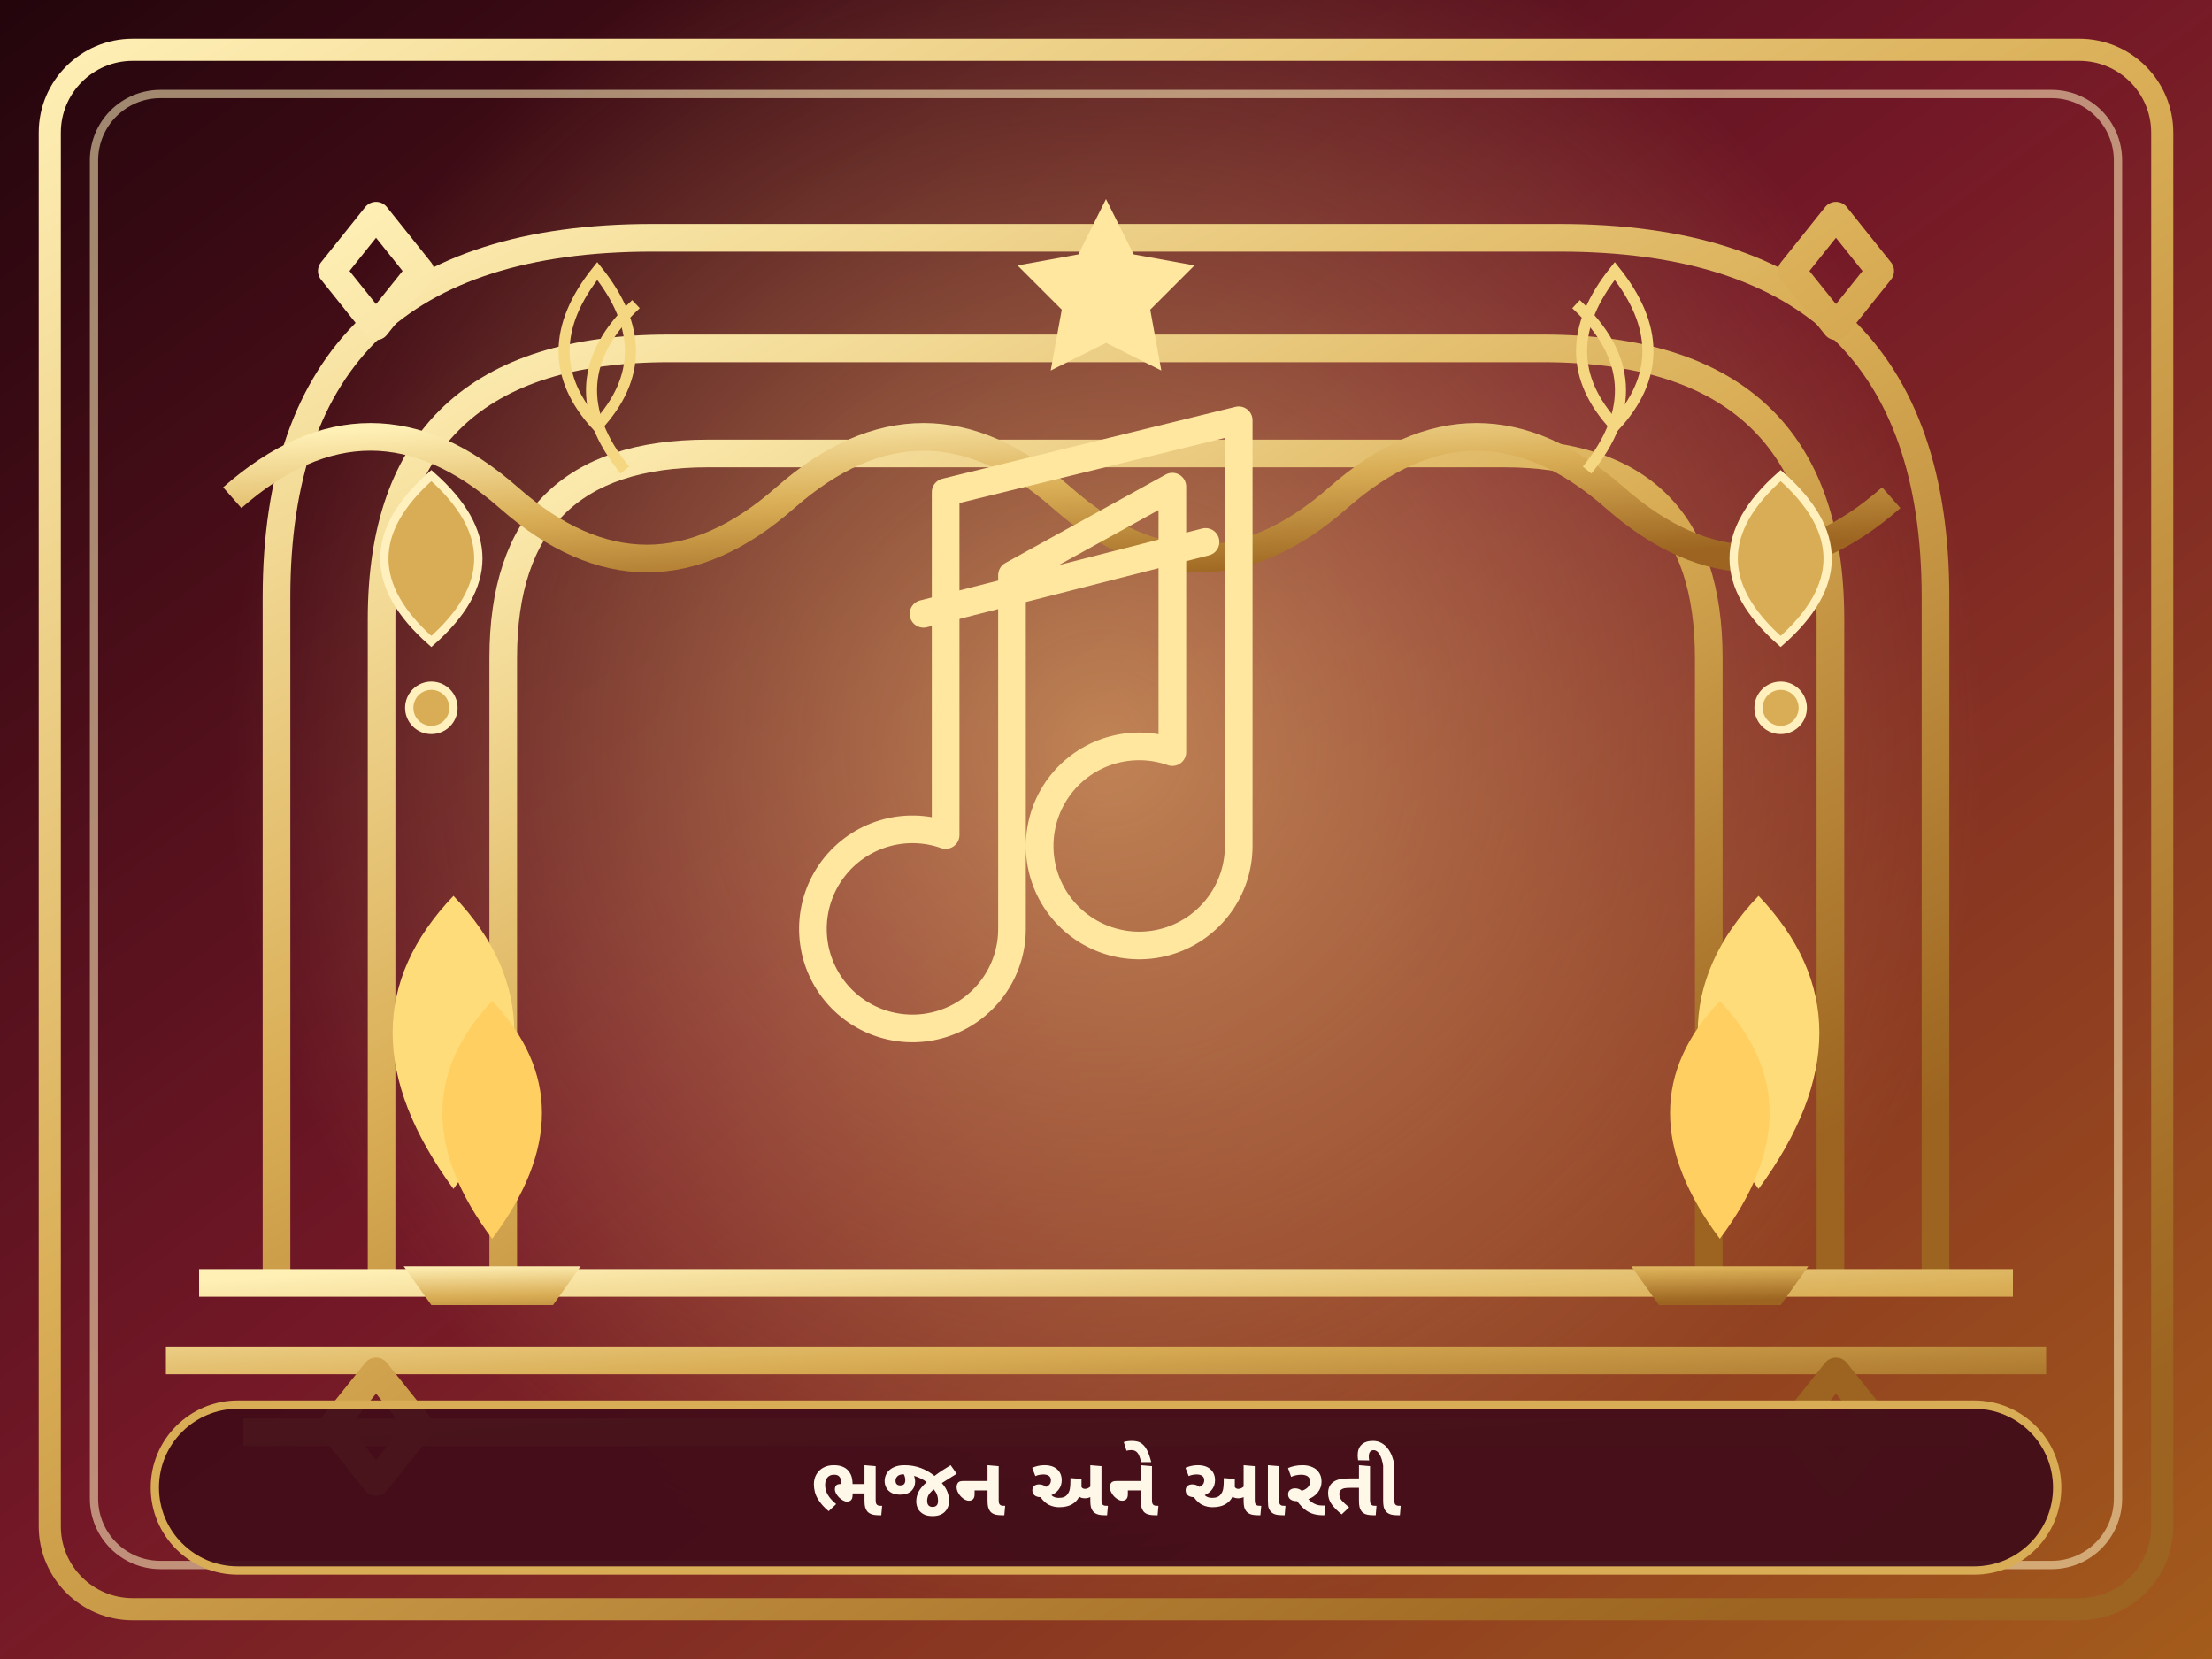
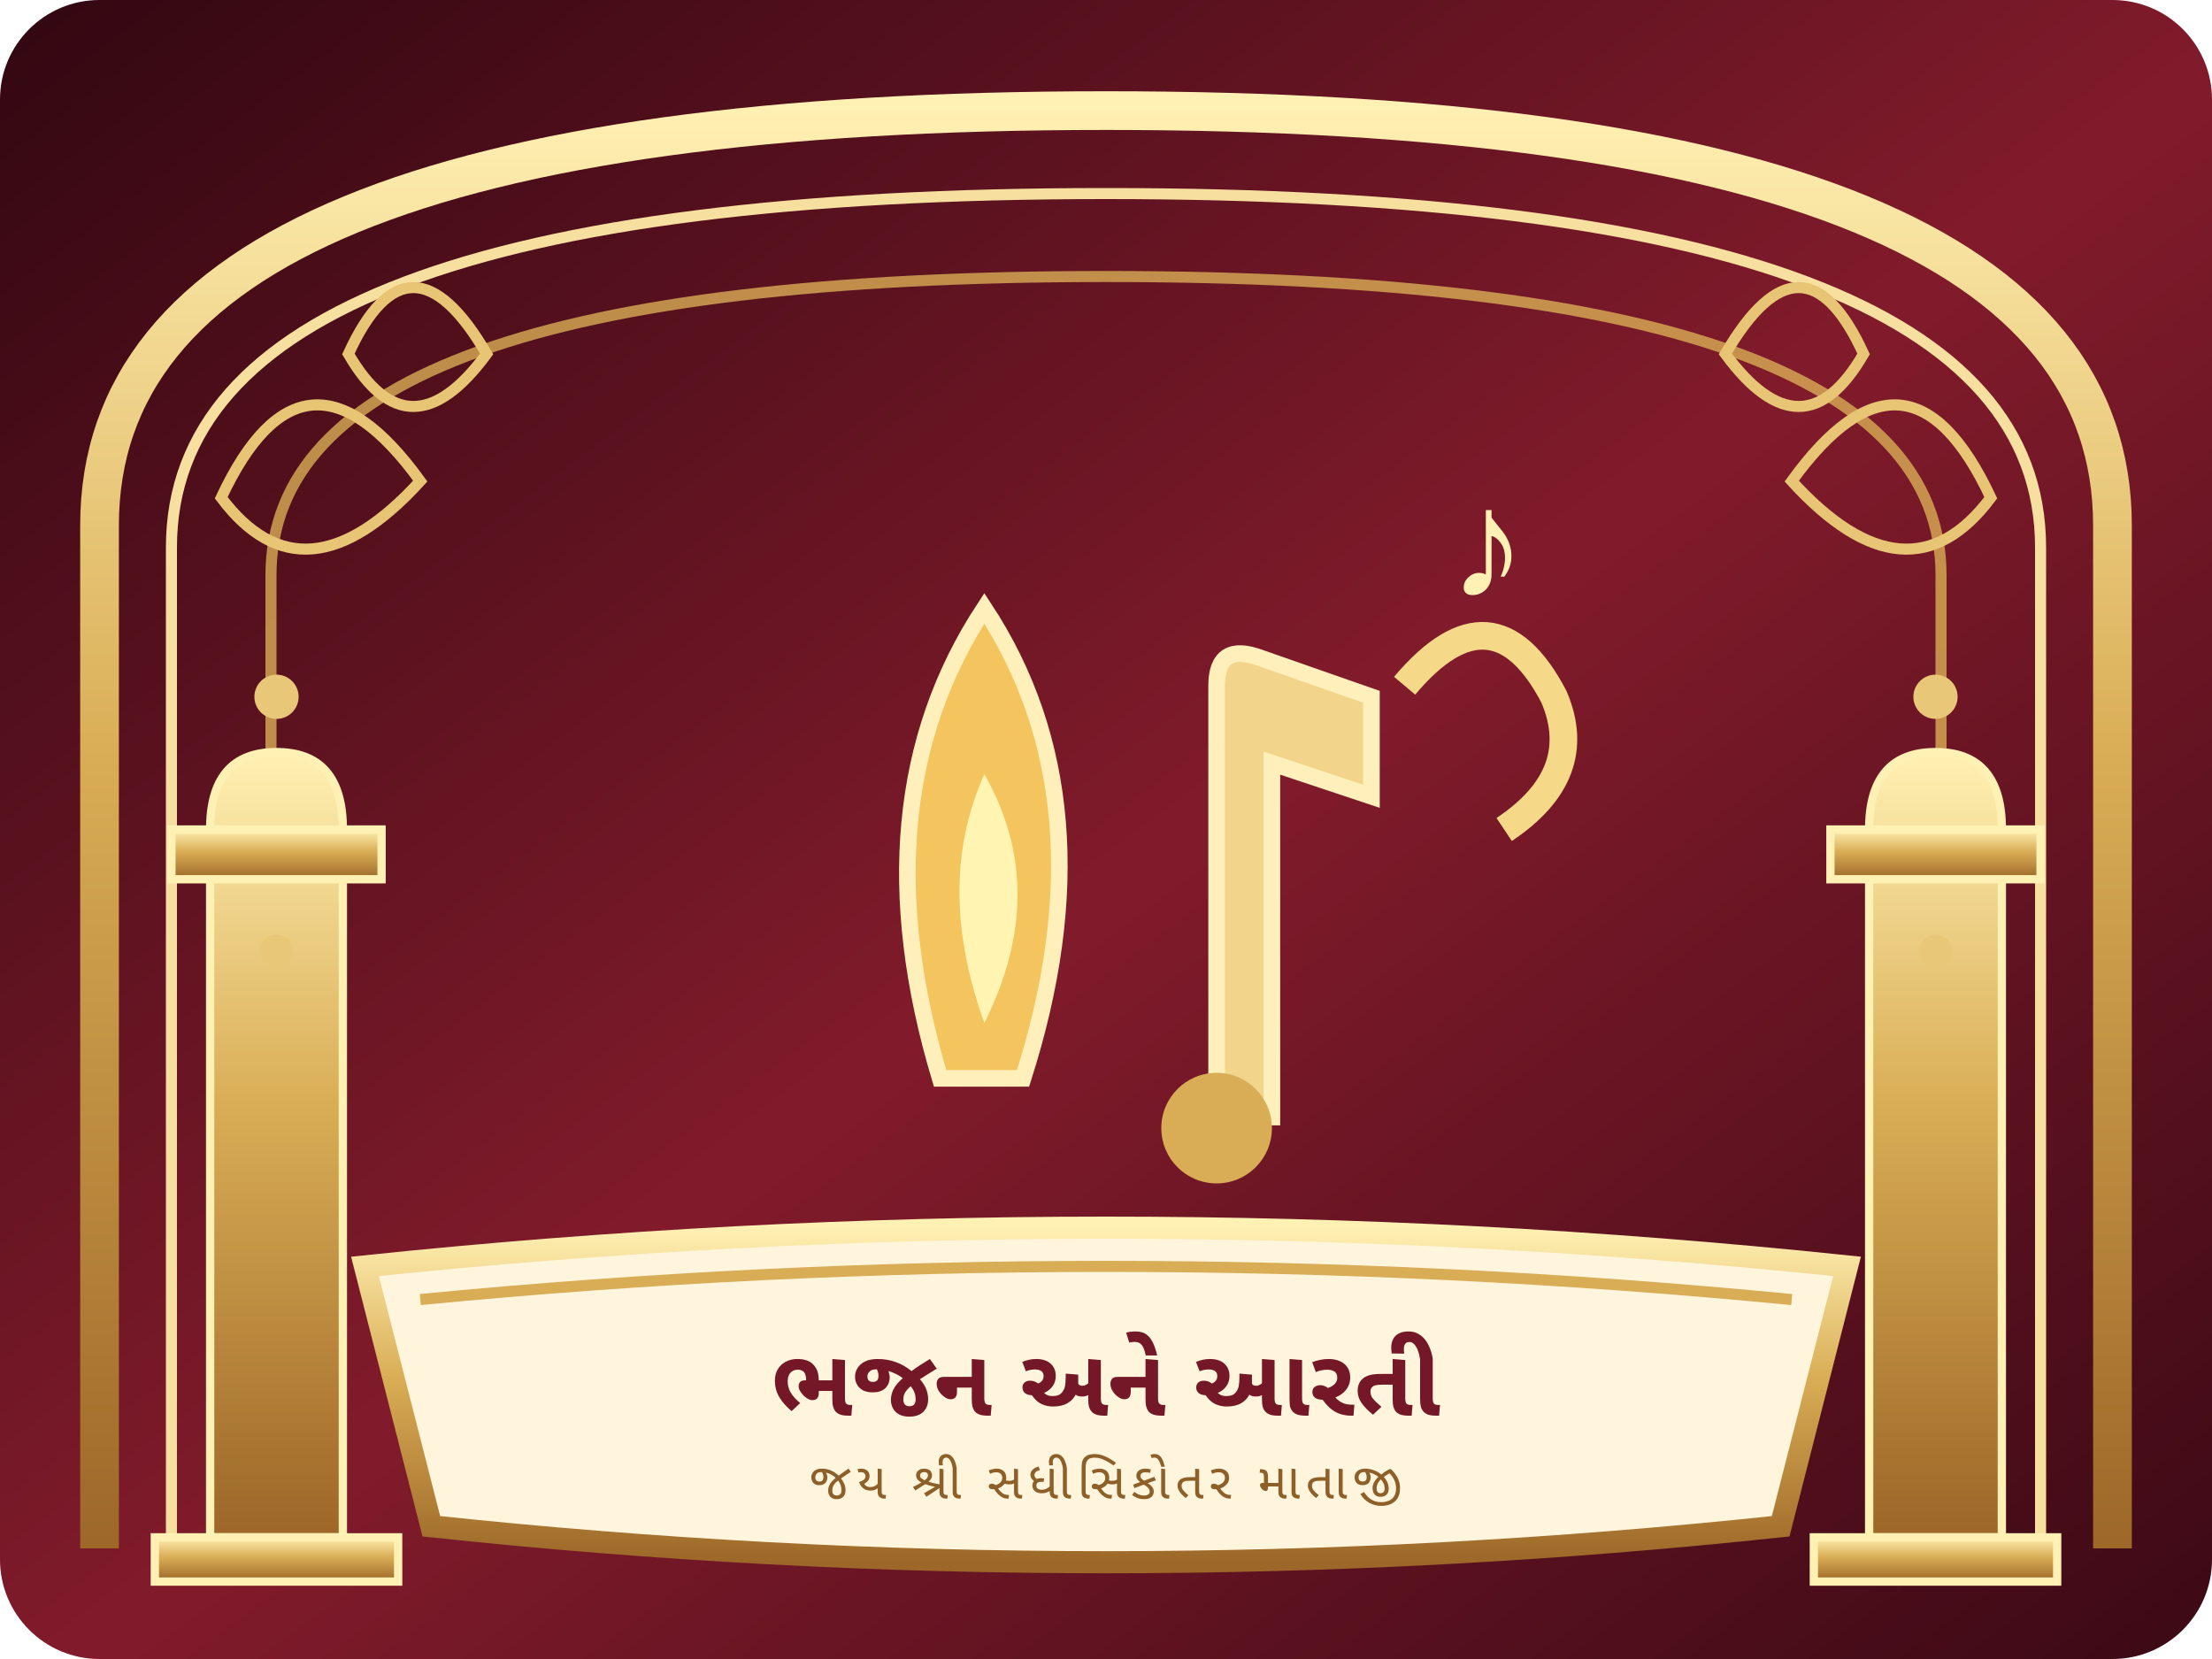
<svg xmlns="http://www.w3.org/2000/svg" viewBox="0 0 400 300" role="img" aria-label="ભજન અને આરતી">
  <defs>
    <linearGradient id="bg" x1="0" y1="0" x2="1" y2="1">
-       <stop stop-color="#23050c" />
-       <stop offset=".48" stop-color="#741827" />
-       <stop offset="1" stop-color="#a45c1b" />
+       <stop stop-color="#310711" />
+       <stop offset=".52" stop-color="#811b2b" />
+       <stop offset="1" stop-color="#3b0915" />
    </linearGradient>
-     <linearGradient id="gold" x1="0" y1="0" x2="0.8" y2="1">
-       <stop stop-color="#fff0b6" />
-       <stop offset=".5" stop-color="#d9ad55" />
-       <stop offset="1" stop-color="#9c6420" />
+     <linearGradient id="gold" x1="0" y1="0" x2="0" y2="1">
+       <stop stop-color="#fff0b3" />
+       <stop offset=".45" stop-color="#d9ad55" />
+       <stop offset="1" stop-color="#9c6728" />
    </linearGradient>
-     <radialGradient id="glow">
-       <stop stop-color="#ffdc7a" stop-opacity=".55" />
-       <stop offset="1" stop-color="#ffdc7a" stop-opacity="0" />
-     </radialGradient>
  </defs>
-   <rect width="400" height="300" fill="url(#bg)" />
-   <circle cx="200" cy="135" r="160" fill="url(#glow)" />
-   <rect x="9" y="9" width="382" height="282" rx="15" fill="none" stroke="url(#gold)" stroke-width="4" />
-   <rect x="17" y="17" width="366" height="266" rx="12" fill="none" stroke="#fff0bd" stroke-opacity=".55" stroke-width="1.5" />
-   <g fill="none" stroke="url(#gold)" stroke-width="5" stroke-linejoin="round">
-     <path d="M50 231V108Q50 43 118 43H282Q350 43 350 108V231" />
-     <path d="M69 231V112Q69 63 121 63H279Q331 63 331 112V231" />
-     <path d="M91 231V119Q91 82 128 82H272Q309 82 309 119V231" />
-     <path d="M36 232h328M30 246h340M44 259h312" />
-     <path d="M42 90q25-22 50 0t50 0 50 0 50 0 50 0 50 0" />
-     <path d="M68 39l8 10-8 10-8-10zM332 39l8 10-8 10-8-10zM68 248l8 10-8 10-8-10zM332 248l8 10-8 10-8-10z" />
+   <rect width="400" height="300" rx="18" fill="url(#bg)" />
+   <path d="M18 280 V95 Q18 20 200 20 Q382 20 382 95 V280" fill="none" stroke="url(#gold)" stroke-width="7" />
+   <path d="M31 280 V99 Q31 35 200 35 Q369 35 369 99 V280" fill="none" stroke="#f7dfa0" stroke-width="2" />
+   <path d="M49 280 V104 Q49 50 200 50 Q351 50 351 104 V280" fill="none" stroke="#d9ad55" stroke-width="2" opacity=".8" />
+   <g fill="none" stroke="#e7c575" stroke-width="2">
+     <path d="M40 90 Q55 58 76 87 Q55 110 40 90Z" />
+     <path d="M360 90 Q345 58 324 87 Q345 110 360 90Z" />
+     <path d="M63 64 Q74 40 88 64 Q74 83 63 64Z" />
+     <path d="M337 64 Q326 40 312 64 Q326 83 337 64Z" />
  </g>
-   <g fill="#d9ad55" stroke="#fff0bd" stroke-width="1.5">
-     <path d="M78 116q-17-15 0-30 17 15 0 30z" />
-     <path d="M322 116q-17-15 0-30 17 15 0 30z" />
-     <circle cx="78" cy="128" r="4" />
-     <circle cx="322" cy="128" r="4" />
+   <g fill="url(#gold)" stroke="#fff0b4" stroke-width="1.5">
+     <path d="M38 278 V150 Q38 136 50 136 Q62 136 62 150 V278Z" />
+     <path d="M338 278 V150 Q338 136 350 136 Q362 136 362 150 V278Z" />
+     <path d="M31 150 H69 V159 H31Z" />
+     <path d="M331 150 H369 V159 H331Z" />
+     <path d="M28 278 H72 V286 H28Z" />
+     <path d="M328 278 H372 V286 H328Z" />
  </g>
-   <g fill="none" stroke="#f5d782" stroke-width="2">
-     <path d="M108 49q-12 15 0 28 12-13 0-28zm184 0q-12 15 0 28 12-13 0-28z" />
-     <path d="M115 55q-15 14-2 30m172-30q15 14 2 30" />
-   </g>
-   <g stroke="#ffe7a0" stroke-width="5" fill="none" stroke-linecap="round" stroke-linejoin="round">
-     <path d="M183 104v64a18 18 0 1 1-12-17v-62l53-13v77a18 18 0 1 1-12-17v-48z" />
-     <path d="M167 111l51-13" />
-   </g>
-   <g fill="#ffdc7a">
-     <path d="M82 215q-22-30 0-53 22 23 0 53z" />
-     <path d="M318 215q-22-30 0-53 22 23 0 53z" />
+   <g fill="#e9c779">
+     <circle cx="50" cy="126" r="4" />
+     <circle cx="350" cy="126" r="4" />
+     <circle cx="50" cy="172" r="3" />
+     <circle cx="350" cy="172" r="3" />
  </g>
  <g>
-     <path d="M89 224q-18-24 0-43 18 19 0 43zM311 224q-18-24 0-43 18 19 0 43z" fill="#ffcf62" />
-     <path d="M73 229h32l-5 7H78zM295 229h32l-5 7h-22z" fill="url(#gold)" />
-     <path d="M200 36l5 10 11 2-8 8 2 11-10-5-10 5 2-11-8-8 11-2z" fill="#ffe7a0" />
+     <path d="M170 195 Q155 145 178 110 Q201 145 185 195Z" fill="#f4c45f" stroke="#fff0bb" stroke-width="3" />
+     <path d="M178 185 Q169 160 178 140 Q190 161 178 185Z" fill="#fff4b1" />
+     <path d="M220 202 L220 124 Q220 116 228 119 L248 126 L248 144 L230 138 L230 202Z" fill="#f2d58b" stroke="#fff0bb" stroke-width="3" />
+     <circle cx="220" cy="204" r="10" fill="#d9ad55" />
+     <path d="M254 124 Q270 105 281 126 Q287 140 272 150" fill="none" stroke="#f6d889" stroke-width="5" />
+     <text x="262" y="108" font-size="28" fill="#fff0b4">♪</text>
  </g>
-   <g aria-label="ભજન અને આરતી">
-     <rect x="28" y="254" width="344" height="30" rx="15" fill="#410c19" fill-opacity=".94" stroke="#d9ad55" stroke-width="1.5" />
-     <text x="200" y="274" text-anchor="middle" font-family="Noto Sans Gujarati, Shruti, sans-serif" font-size="15" font-weight="700" fill="#fff8e9">ભજન અને આરતી</text>
-   </g>
+   <path d="M66 229 Q200 215 334 229 L322 276 Q200 289 78 276Z" fill="#fff5dc" stroke="url(#gold)" stroke-width="4" />
+   <path d="M76 235 Q200 223 324 235" fill="none" stroke="#d9ad55" stroke-width="2" />
+   <text x="200" y="256" text-anchor="middle" font-family="Noto Sans Gujarati, Shruti, sans-serif" font-size="17" font-weight="700" fill="#741827">ભજન અને આરતી</text>
+   <text x="200" y="271" text-anchor="middle" font-family="Noto Sans Gujarati, Shruti, sans-serif" font-size="9" letter-spacing="1" fill="#8d602a">જય શ્રી સધીસિકોતર માતાજી</text>
</svg>
